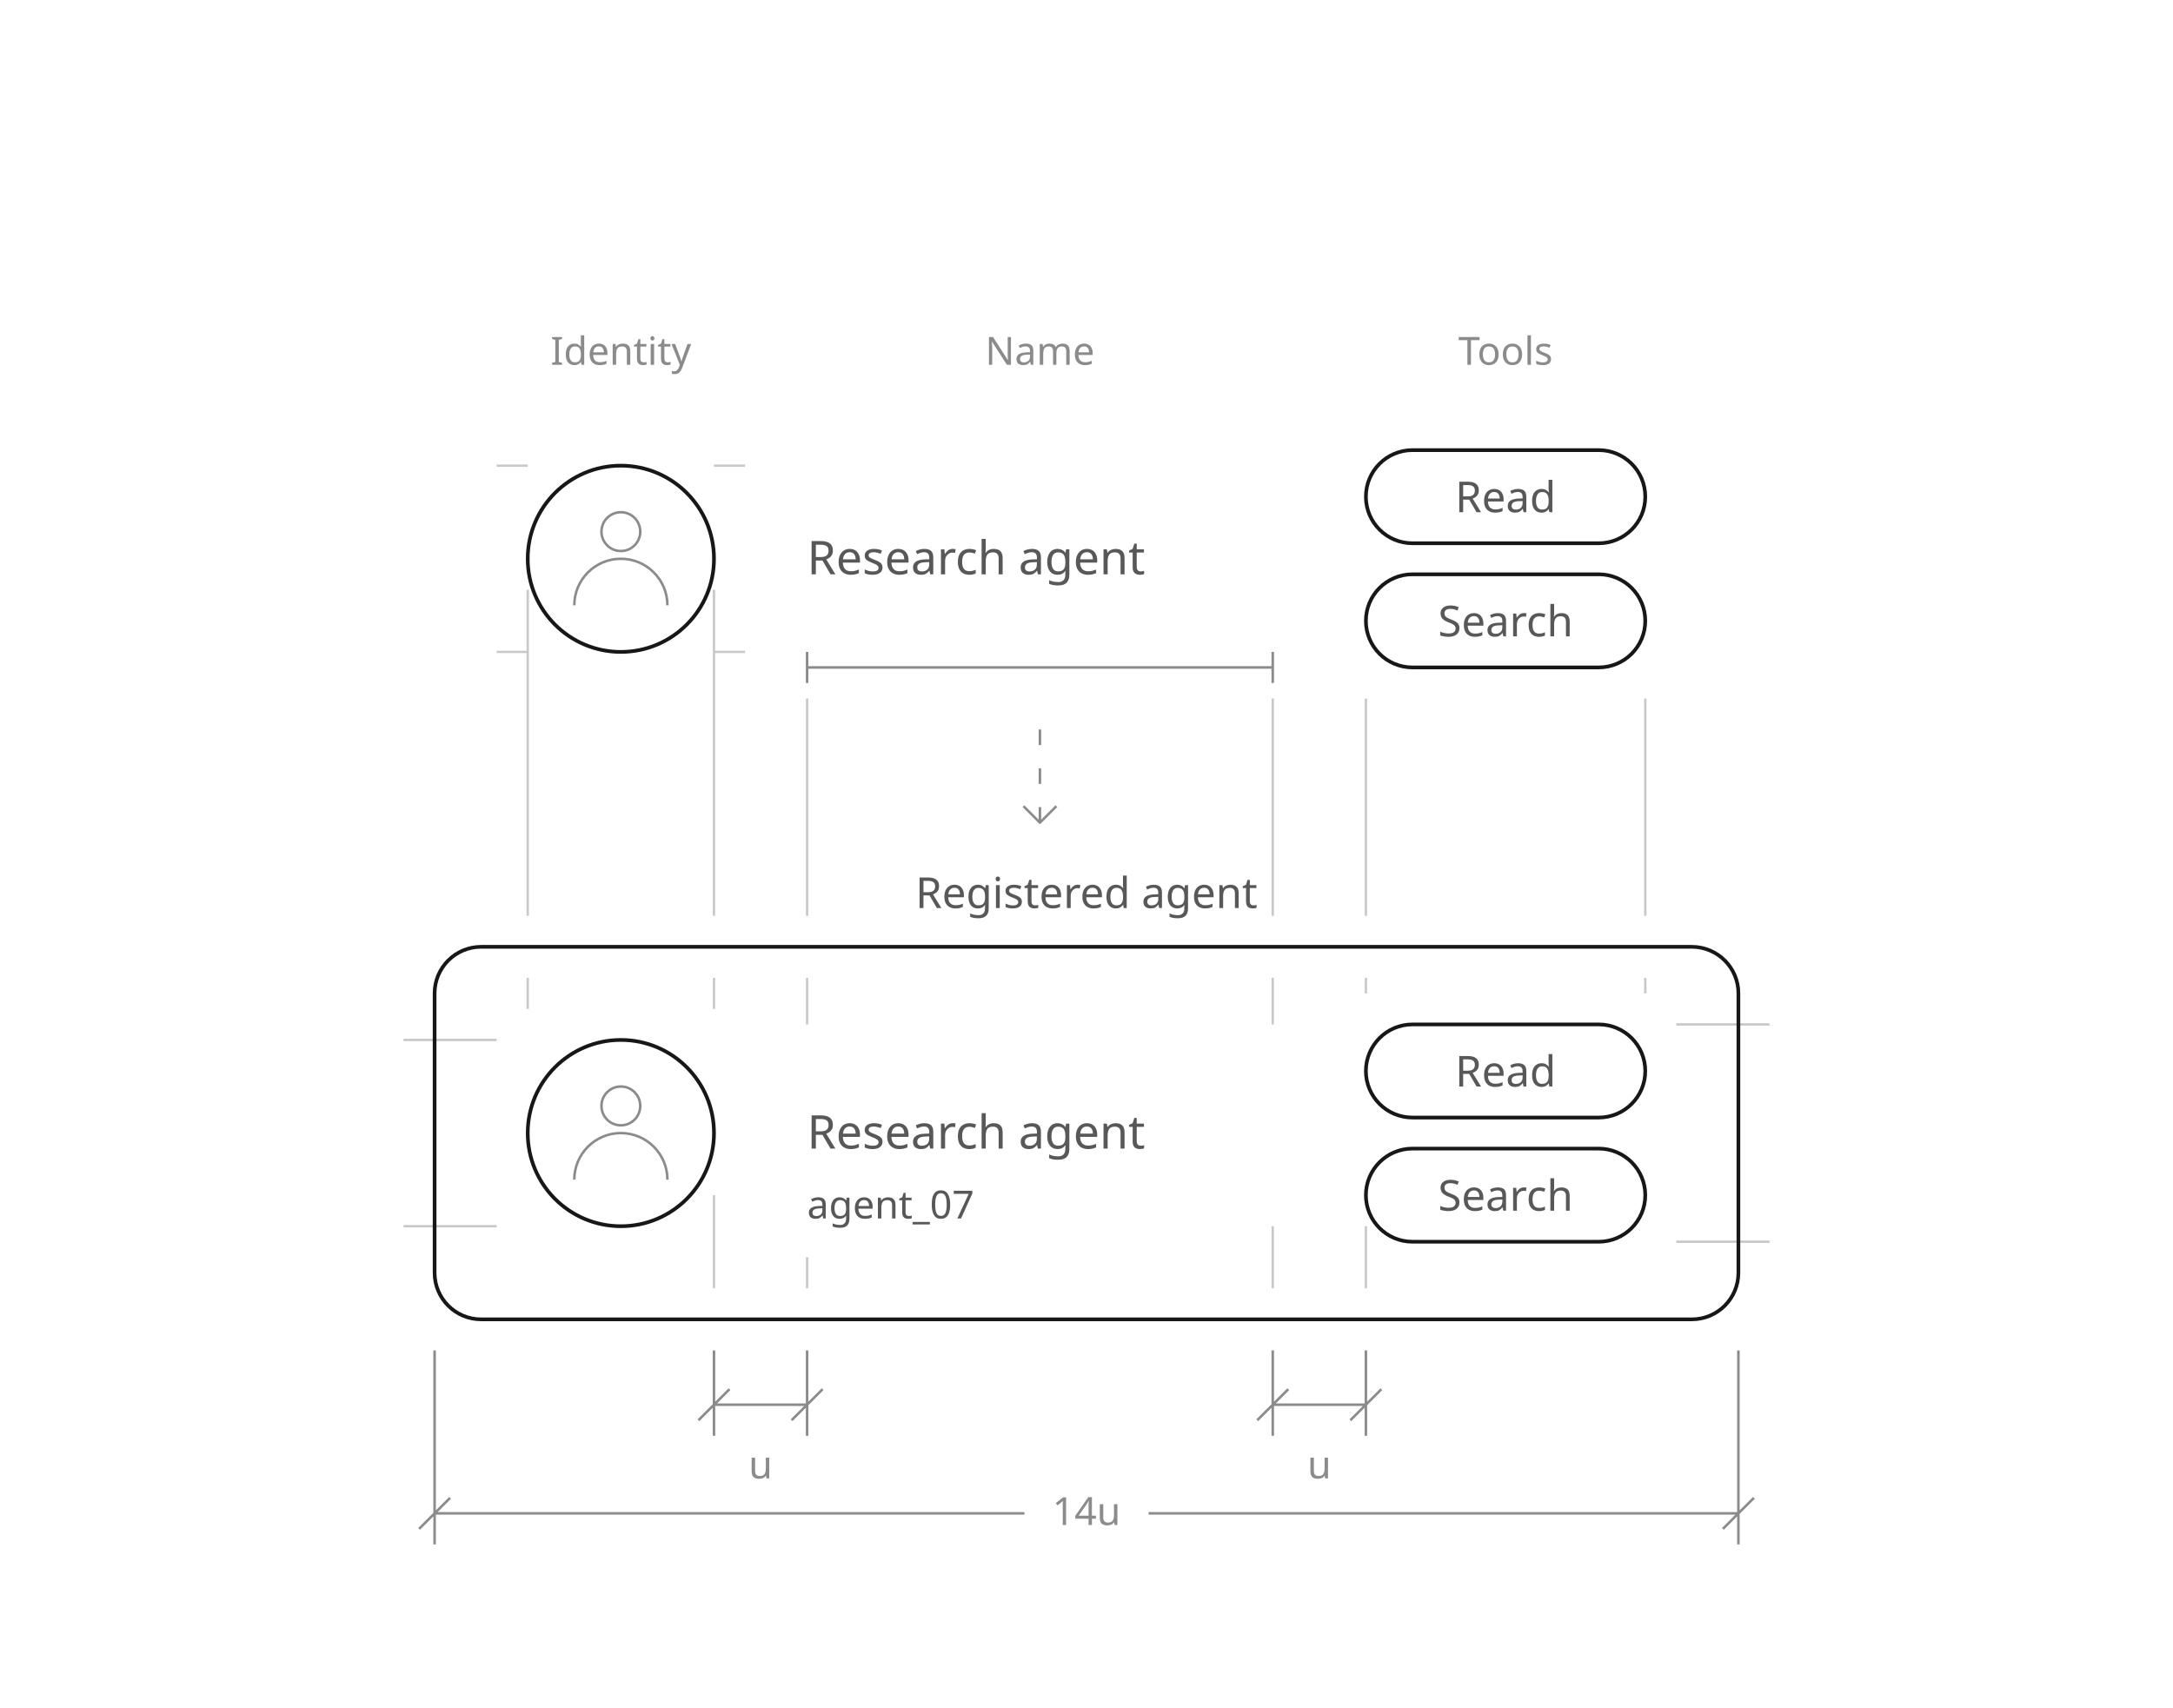
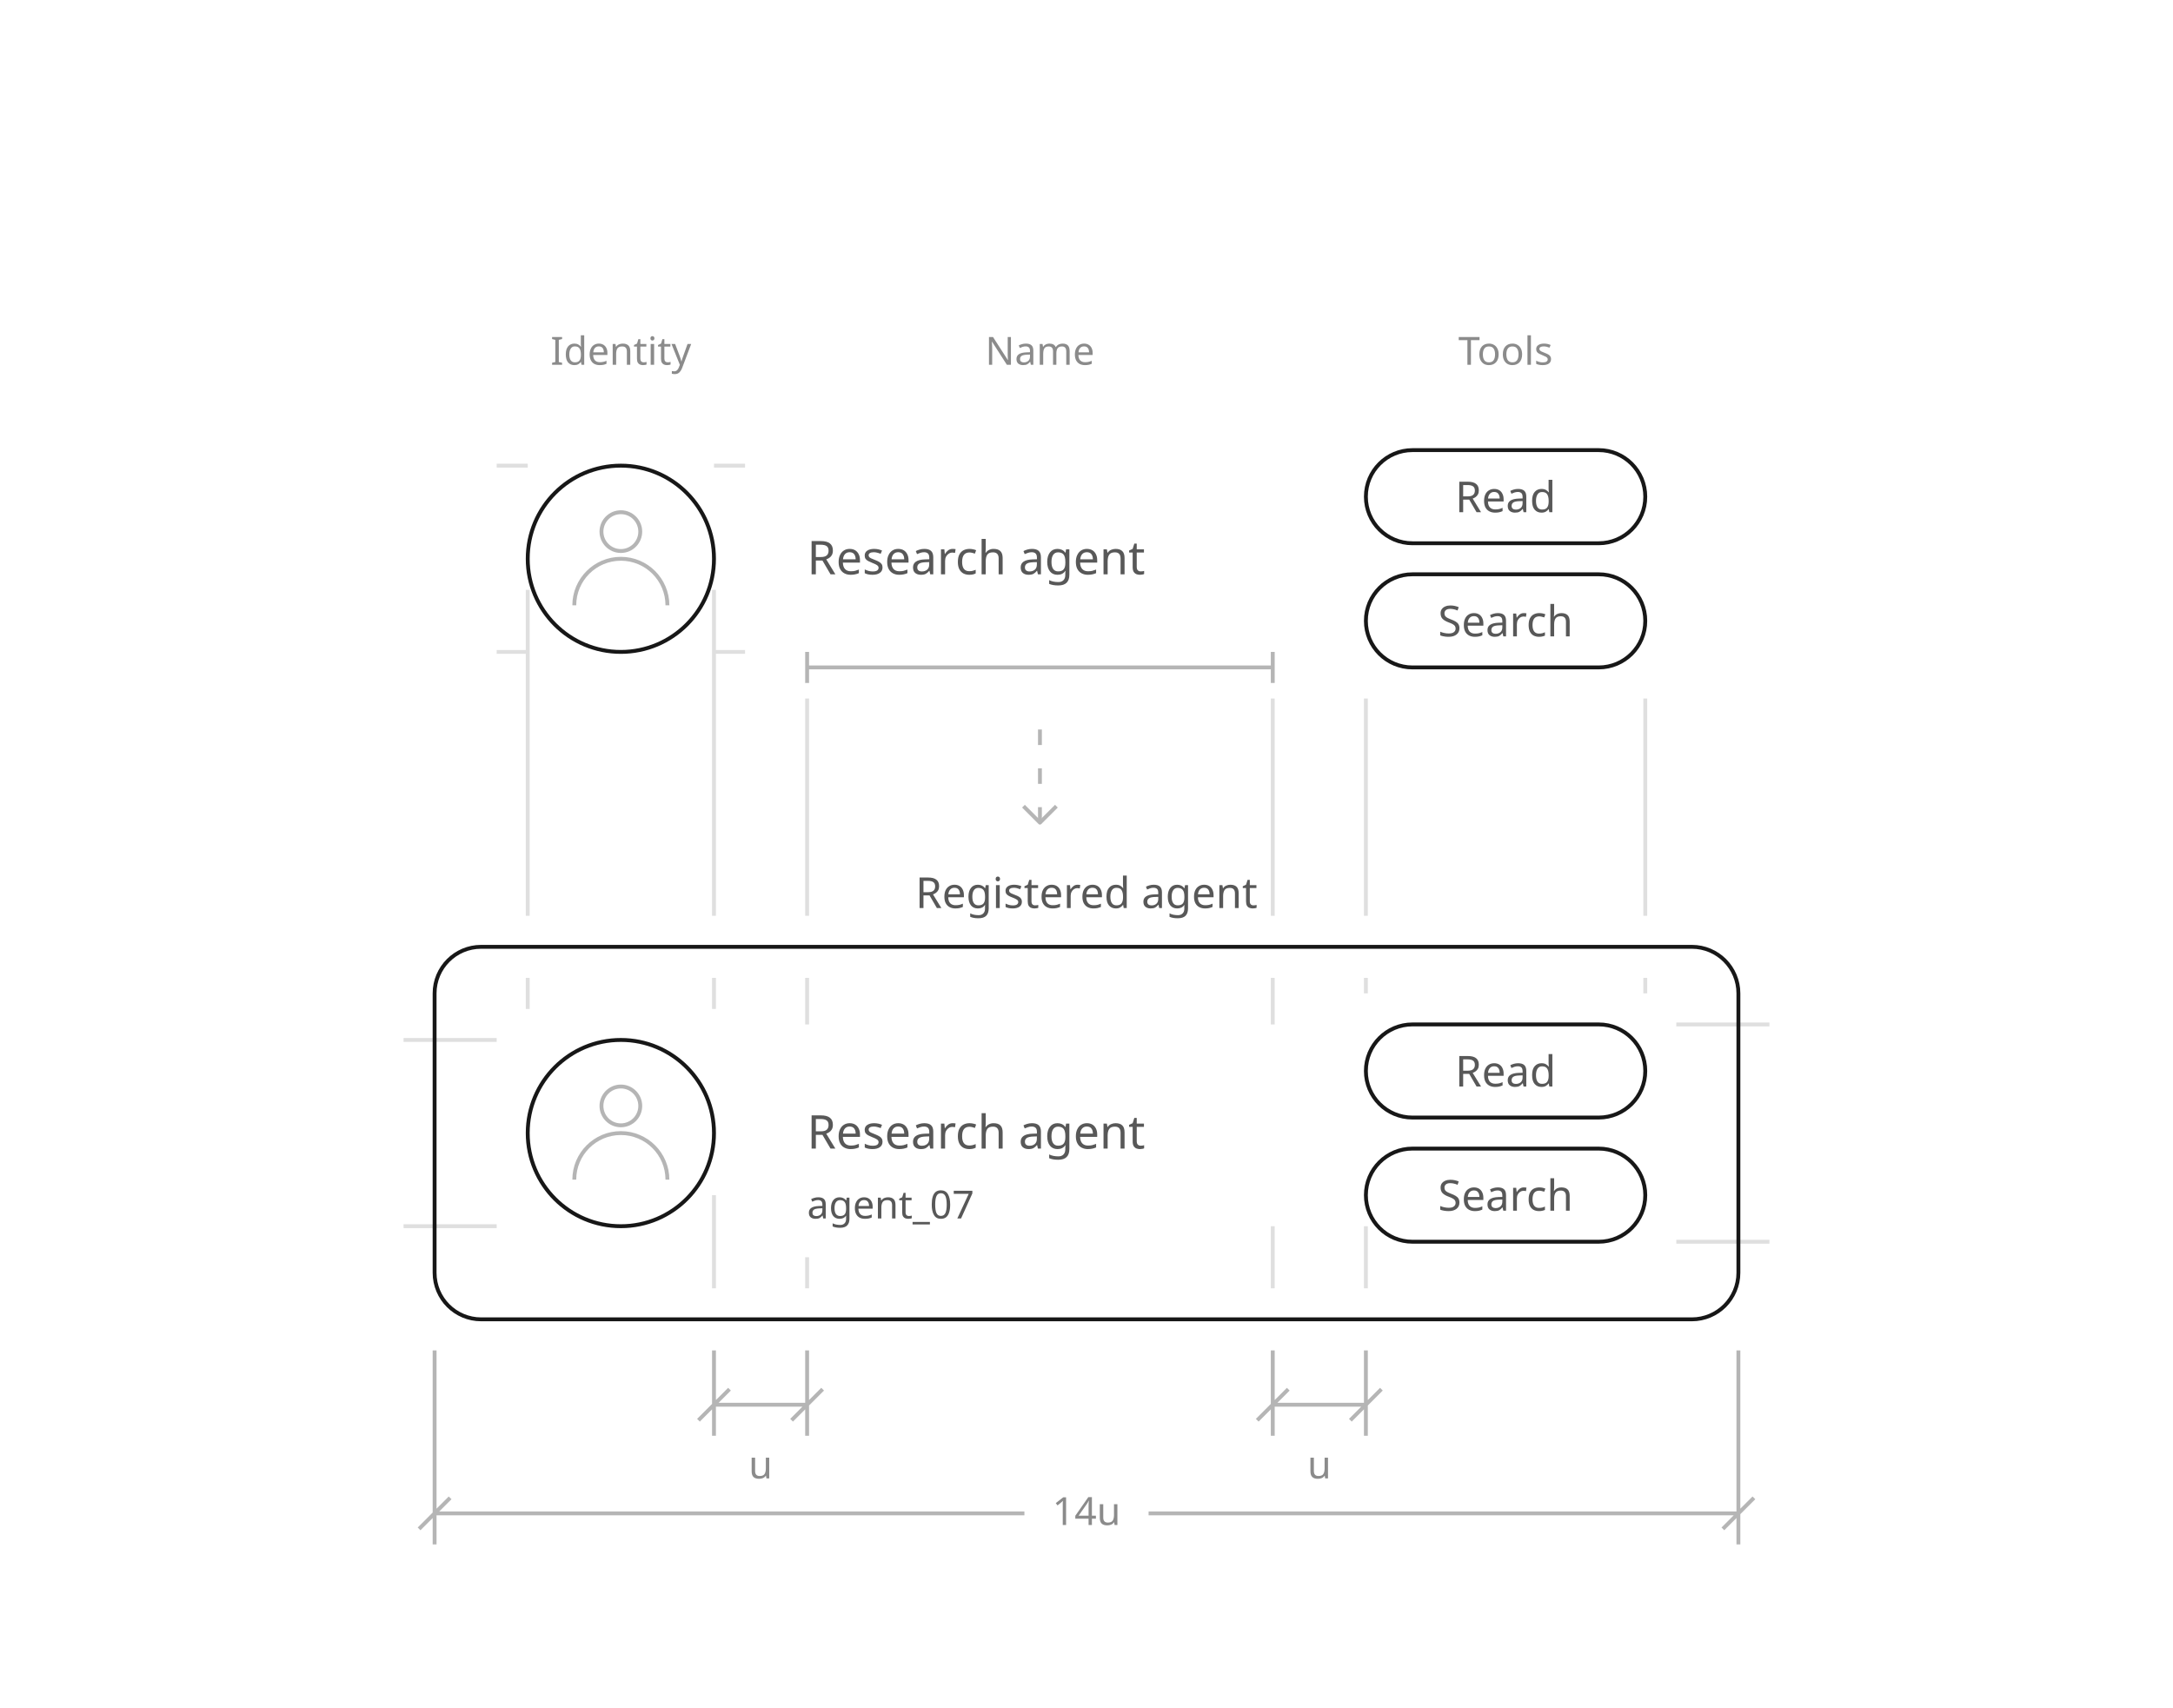
- <svg xmlns="http://www.w3.org/2000/svg" data-plotter="" fill="none" focusable="false" stroke="#171717" stroke-width="0.8" viewBox="0 0 560 440" style="overflow:visible;font-family:Cal Sans, sans-serif;font-optical-sizing:auto;font-synthesis:none;font-variation-settings:'GEOM' 25;font-weight:400;color:#171717" width="560" height="440" role="img" aria-labelledby="agt-01-plotter-title" aria-describedby="agt-01-plotter-desc">
+ <svg xmlns="http://www.w3.org/2000/svg" data-plotter="" fill="none" focusable="false" stroke="#171717" stroke-width="1" viewBox="0 0 560 440" style="overflow:visible;font-family:Cal Sans, sans-serif;font-optical-sizing:auto;font-synthesis:none;font-variation-settings:'GEOM' 25;font-weight:400;color:#171717" width="560" height="440" role="img" aria-labelledby="agt-01-plotter-title" aria-describedby="agt-01-plotter-desc">
  <g data-plotter-unit="24" fill="none" stroke-linecap="butt" stroke-linejoin="round" style="font-optical-sizing:auto;font-synthesis:none;font-variation-settings:'GEOM' 25;font-weight:400">
-     <g data-plotter-role="guide" stroke-width="0.6" opacity="0.24" stroke-dasharray="none">
+     <g data-plotter-role="guide" stroke-width="1" opacity="0.14" stroke-dasharray="none">
      <path d="M136 152V236M184 152V236M208 180V236M328 180V236M352 180V236M424 180V236" />
      <path d="M136 252V260M184 252V260M208 252V264M328 252V264M352 252V256M424 252V256" />
      <path d="M128 120H136M184 120H192M128 168H136M184 168H192" />
      <path d="M104 268H128M104 316H128M432 264H456M432 320H456M184 308V332M208 324V332M328 316V332M352 316V332" />
    </g>
-     <g data-plotter-role="primary" stroke-width="0.95" opacity="1" stroke-dasharray="none">
+     <g data-plotter-role="primary" stroke-width="1" opacity="1" stroke-dasharray="none">
      <circle cx="160" cy="144" r="24" />
      <rect x="352" y="116" width="72" height="24" rx="12" />
      <rect x="352" y="148" width="72" height="24" rx="12" />
    </g>
-     <g data-plotter-role="secondary" stroke-width="0.65" opacity="0.5" stroke-dasharray="none">
+     <g data-plotter-role="secondary" stroke-width="1" opacity="0.32" stroke-dasharray="none">
      <circle cx="160" cy="137" r="5" />
      <path d="M148 156A12 12 0 0 1 172 156" />
      <path d="M208 168V176M208 172H328M328 168V176" />
    </g>
    <g fill="#171717" stroke="none" font-size="11" opacity="0.72">
      <text x="208" y="148" font-size="12">Research agent</text>
      <text x="388" y="132" text-anchor="middle">Read</text>
      <text x="388" y="164" text-anchor="middle">Search</text>
    </g>
    <g fill="#171717" stroke="none" font-size="10" opacity="0.5" text-anchor="middle">
      <text x="160" y="94">Identity</text>
      <text x="268" y="94">Name</text>
      <text x="388" y="94">Tools</text>
    </g>
-     <g data-plotter-role="transfer" stroke-width="0.65" opacity="0.5" stroke-dasharray="4 6">
+     <g data-plotter-role="transfer" stroke-width="1" opacity="0.32" stroke-dasharray="4 6">
      <path d="M268 212L268 186" />
      <path d="M263.757 207.757L268 212L272.243 207.757" stroke-dasharray="none" />
    </g>
    <text x="280" y="234" fill="#171717" stroke="none" font-size="11" opacity="0.72" text-anchor="middle">Registered agent</text>
-     <g data-plotter-role="primary" stroke-width="0.95" opacity="1" stroke-dasharray="none">
+     <g data-plotter-role="primary" stroke-width="1" opacity="1" stroke-dasharray="none">
      <rect data-plotter-part="registry-record" x="112" y="244" width="336" height="96" rx="12" />
      <circle cx="160" cy="292" r="24" />
      <rect x="352" y="264" width="72" height="24" rx="12" />
      <rect x="352" y="296" width="72" height="24" rx="12" />
    </g>
-     <g data-plotter-role="secondary" stroke-width="0.65" opacity="0.5" stroke-dasharray="none">
+     <g data-plotter-role="secondary" stroke-width="1" opacity="0.32" stroke-dasharray="none">
      <circle cx="160" cy="285" r="5" />
      <path d="M148 304A12 12 0 0 1 172 304" />
    </g>
    <g fill="#171717" stroke="none" font-size="11" opacity="0.72">
      <text x="208" y="296" font-size="12">Research agent</text>
      <text x="388" y="280" text-anchor="middle">Read</text>
      <text x="388" y="312" text-anchor="middle">Search</text>
    </g>
    <text x="208" y="314" fill="#171717" stroke="none" font-size="10" opacity="0.72" style="font-variation-settings:'GEOM' 0">agent_07</text>
-     <g data-plotter-role="dimension" stroke-width="0.65" opacity="0.5" stroke-dasharray="none">
+     <g data-plotter-role="dimension" stroke-width="1" opacity="0.32" stroke-dasharray="none">
      <path d="M112 348L112 398 M448 348L448 398 M112 390L264 390 M296 390L448 390 M108 394L116 386 M444 394L452 386" />
      <path d="M184 348V370M208 348V370M184 362H208M180 366L188 358M204 366L212 358" />
      <path d="M328 348V370M352 348V370M328 362H352M324 366L332 358M348 366L356 358" />
    </g>
    <g fill="#171717" stroke="none" font-size="10" opacity="0.5" text-anchor="middle">
      <text x="280" y="393">14u</text>
      <text x="196" y="381">u</text>
      <text x="340" y="381">u</text>
    </g>
  </g>
</svg>
